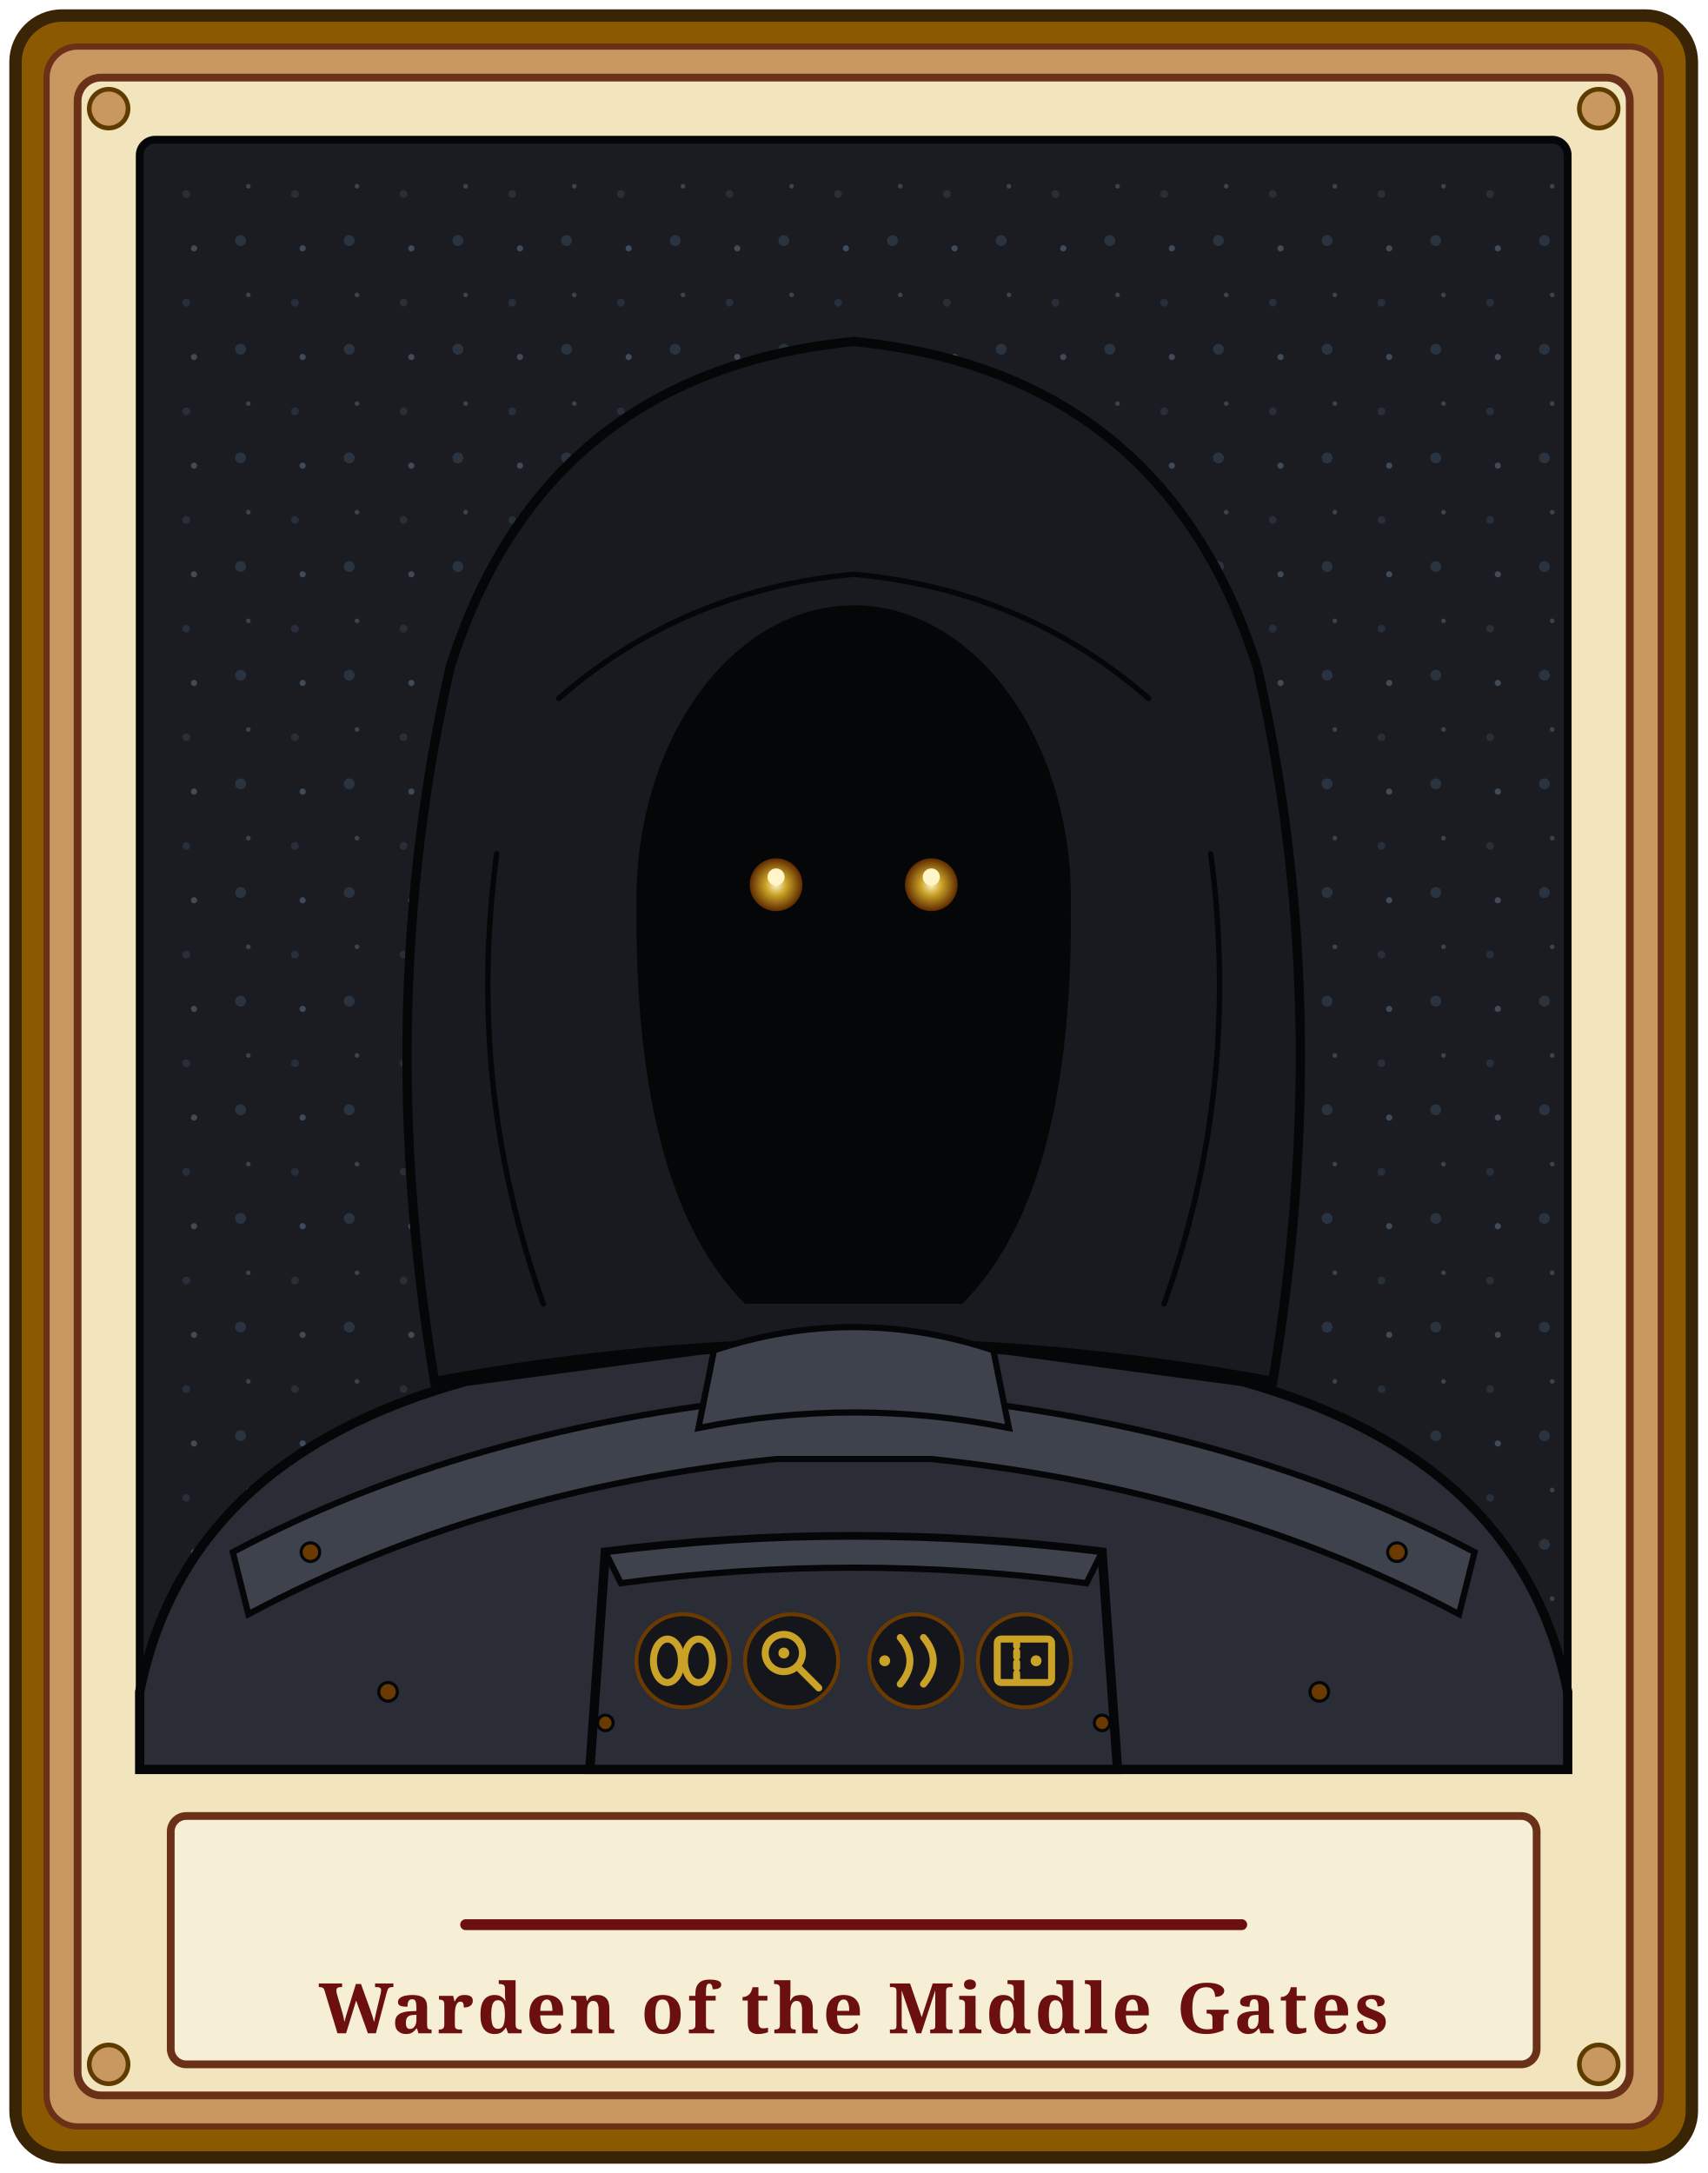
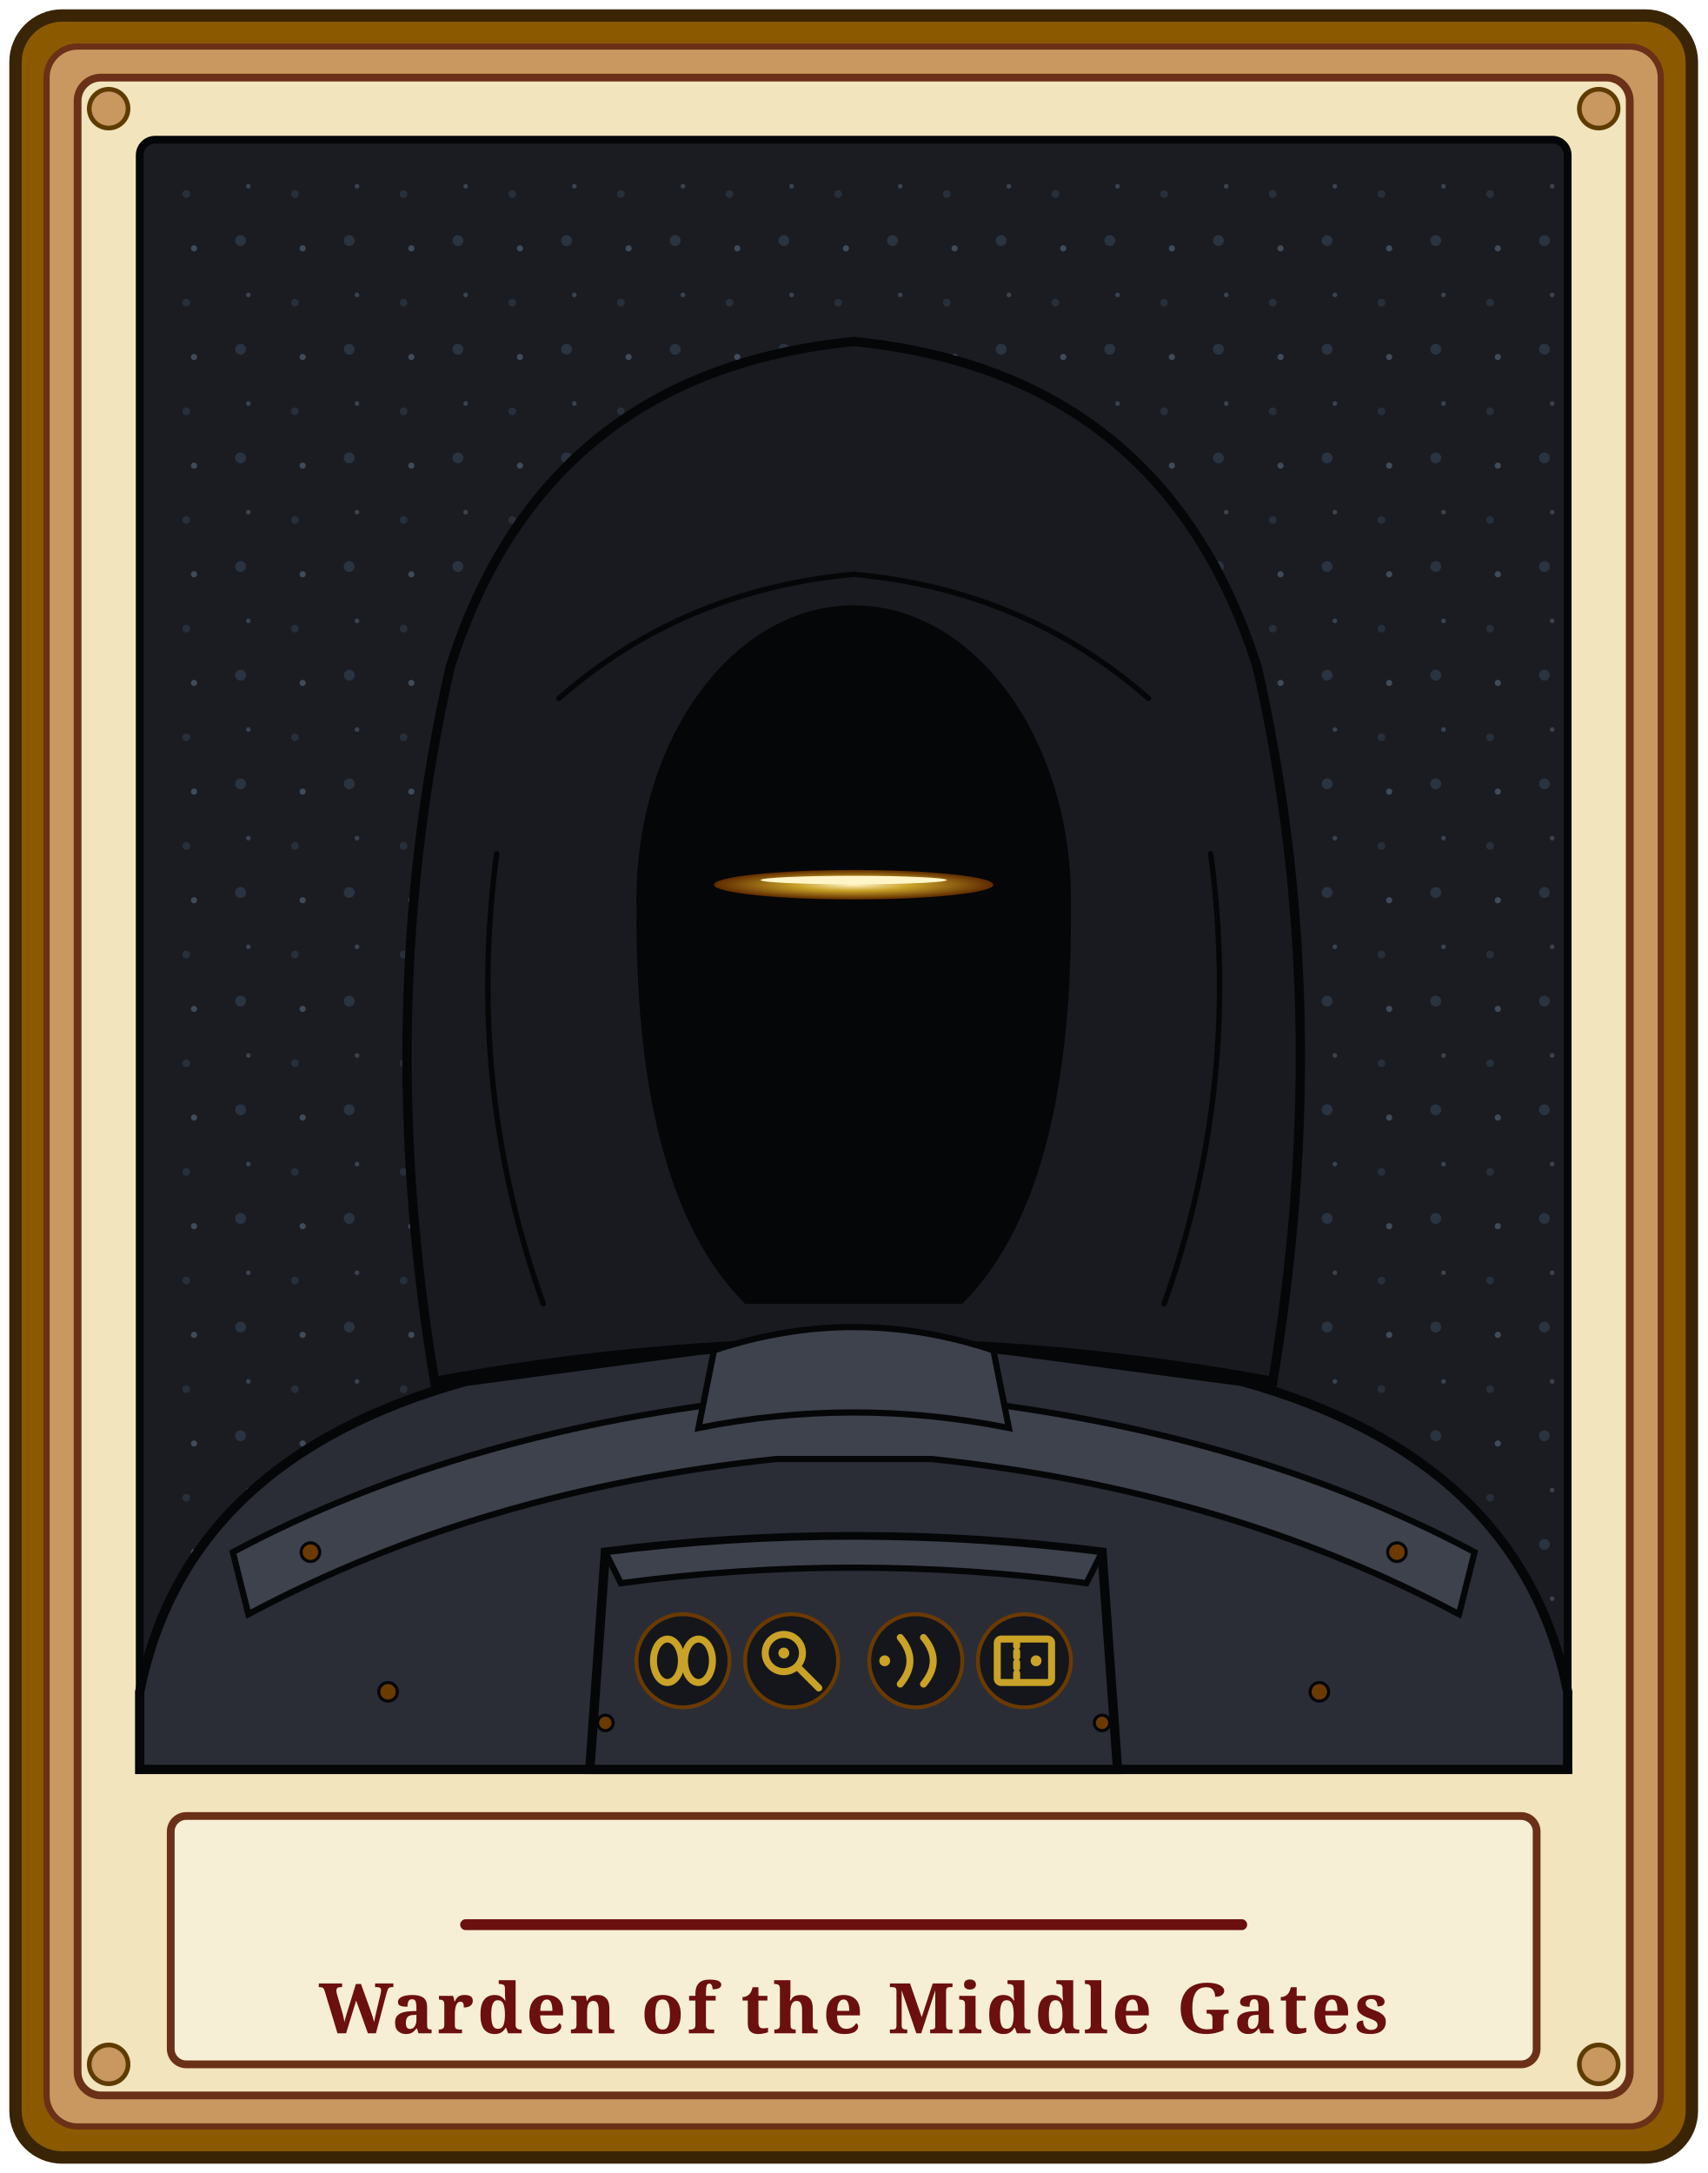
<svg xmlns="http://www.w3.org/2000/svg" viewBox="0 0 220 280" role="img" aria-labelledby="warden02-title warden02-desc">
  <defs>
    <pattern id="warden02-stipple" x="0" y="0" width="14" height="14" patternUnits="userSpaceOnUse">
      <rect width="14" height="14" fill="#1a1c22" />
      <circle cx="3" cy="3" r="0.7" fill="#3a4a5e" opacity="0.5" />
      <circle cx="10" cy="11" r="0.5" fill="#3a4a5e" opacity="0.4" />
      <circle cx="11" cy="4" r="0.4" fill="#5a6a7e" opacity="0.6" />
      <circle cx="4" cy="10" r="0.3" fill="#5a6a7e" opacity="0.5" />
    </pattern>
    <radialGradient id="warden02-eye" cx="0.5" cy="0.5" r="0.5">
      <stop offset="0%" stop-color="#fff5c8" />
      <stop offset="40%" stop-color="#c9a227" />
      <stop offset="100%" stop-color="#5e2a00" />
    </radialGradient>
  </defs>
  <style>
    .frame-outer { fill: #8b5a00; stroke: #3a2406; stroke-width: 1.6; }
    .frame-mid   { fill: #c89860; stroke: #6b3018; stroke-width: 0.8; }
    .frame-mat   { fill: #f2e4bc; stroke: #6b3018; stroke-width: 1.0; }
    .bg-field    { fill: url(#warden02-stipple); stroke: #050608; stroke-width: 1.0; }
    .plate       { fill: #2a2d36; stroke: #050608; stroke-width: 1.2; }
    .plate-edge  { fill: #3e424c; stroke: #050608; stroke-width: 0.8; }
    .rivet       { fill: #6b3a00; stroke: #050608; stroke-width: 0.4; }
    .hood        { fill: #181a20; stroke: #050608; stroke-width: 1.2; }
    .hood-fold   { fill: none;    stroke: #050608; stroke-width: 0.7; stroke-linecap: round; }
    .face-shadow { fill: #050608; }
    .eye-glow    { fill: url(#warden02-eye); }
    .sigil-bg    { fill: #14161c; stroke: #6b3a00; stroke-width: 0.5; }
    .sigil       { stroke: #c9a227; stroke-width: 0.9; fill: none; stroke-linecap: round; stroke-linejoin: round; }
    .sigil-dot   { fill: #c9a227; stroke: none; }
    .nameplate   { fill: #f6efd5; stroke: #6b3018; stroke-width: 1.0; }
    .name-blank  { stroke: #6b0f0f; stroke-width: 1.4; fill: none; stroke-linecap: round; }
    .title       { font-family: Georgia, serif; font-size: 9px;  fill: #6b0f0f; font-weight: 700; text-anchor: middle; letter-spacing: 0.05em; text-transform: uppercase; }
    .stud        { fill: #c89860; stroke: #5e3c00; stroke-width: 0.6; }
  </style>
  <rect class="frame-outer" x="2" y="2" width="216" height="276" rx="6" />
  <rect class="frame-mid" x="6" y="6" width="208" height="268" rx="4" />
  <rect class="frame-mat" x="10" y="10" width="200" height="260" rx="3" />
  <rect class="bg-field" x="18" y="18" width="184" height="210" rx="2" />
  <path class="plate" d="M 18 228 L 18 218 Q 24 188, 60 178 L 90 174 Q 110 172, 130 174 L 160 178 Q 196 188, 202 218 L 202 228 Z" />
  <path class="plate-edge" d="M 30 200 Q 60 184, 100 180 L 120 180 Q 160 184, 190 200 L 188 208 Q 158 192, 120 188 L 100 188 Q 62 192, 32 208 Z" />
  <path class="hood" d="M 56 178 Q 48 130, 58 86 Q 70 48, 110 44 Q 150 48, 162 86 Q 172 130, 164 178 Q 110 168, 56 178 Z" />
  <path class="hood-fold" d="M 72 90 Q 88 76, 110 74 Q 132 76, 148 90" />
  <path class="hood-fold" d="M 64 110 Q 60 140, 70 168" />
  <path class="hood-fold" d="M 156 110 Q 160 140, 150 168" />
  <ellipse class="face-shadow" cx="110" cy="116" rx="28" ry="38" />
  <path class="face-shadow" d="M 82 118 Q 82 154, 96 168 L 124 168 Q 138 154, 138 118 Q 128 134, 110 134 Q 92 134, 82 118 Z" />
-   <circle class="eye-glow" cx="100" cy="114" r="3.4" />
-   <circle class="eye-glow" cx="120" cy="114" r="3.4" />
-   <circle fill="#fff5c8" cx="100" cy="113" r="1.1" />
-   <circle fill="#fff5c8" cx="120" cy="113" r="1.1" />
+   <ellipse class="eye-glow" cx="110" cy="114" rx="18" ry="1.9" />
+   <ellipse fill="#fff5c8" cx="110" cy="113.4" rx="12" ry="0.55" />
  <path class="plate-edge" d="M 92 174 Q 110 168, 128 174 L 130 184 Q 110 180, 90 184 Z" />
  <path class="plate" d="M 76 228 L 78 200 Q 110 196, 142 200 L 144 228 Z" />
  <path class="plate-edge" d="M 78 200 Q 110 196, 142 200 L 140 204 Q 110 200, 80 204 Z" />
  <circle class="sigil-bg" cx="88" cy="214" r="6" />
  <ellipse class="sigil" cx="86" cy="214" rx="1.8" ry="2.8" />
  <ellipse class="sigil" cx="90" cy="214" rx="1.8" ry="2.8" />
  <circle class="sigil-bg" cx="102" cy="214" r="6" />
  <circle class="sigil" cx="101" cy="213" r="2.4" />
  <circle class="sigil-dot" cx="101" cy="213" r="0.7" />
  <line class="sigil" x1="103" y1="215" x2="105.5" y2="217.5" />
  <circle class="sigil-bg" cx="118" cy="214" r="6" />
  <path class="sigil" d="M 116 211 Q 118.5 214, 116 217" />
  <path class="sigil" d="M 119 211 Q 121.5 214, 119 217" />
  <circle class="sigil-dot" cx="114" cy="214" r="0.7" />
  <circle class="sigil-bg" cx="132" cy="214" r="6" />
  <rect class="sigil" x="128.5" y="211.2" width="7" height="5.6" rx="0.5" />
  <line class="sigil" x1="131" y1="211.4" x2="131" y2="216.6" stroke-dasharray="0.7 0.7" />
  <circle class="sigil-dot" cx="133.5" cy="214" r="0.7" />
  <circle class="rivet" cx="40" cy="200" r="1.2" />
  <circle class="rivet" cx="180" cy="200" r="1.2" />
  <circle class="rivet" cx="50" cy="218" r="1.2" />
  <circle class="rivet" cx="170" cy="218" r="1.2" />
  <circle class="rivet" cx="78" cy="222" r="1.0" />
  <circle class="rivet" cx="142" cy="222" r="1.0" />
  <rect class="nameplate" x="22" y="234" width="176" height="32" rx="2" />
  <line class="name-blank" x1="60" y1="248" x2="160" y2="248" />
  <text class="title" x="110" y="262">Warden of the Middle Gates</text>
  <circle class="stud" cx="14" cy="14" r="2.5" />
  <circle class="stud" cx="206" cy="14" r="2.5" />
  <circle class="stud" cx="14" cy="266" r="2.5" />
  <circle class="stud" cx="206" cy="266" r="2.5" />
</svg>
